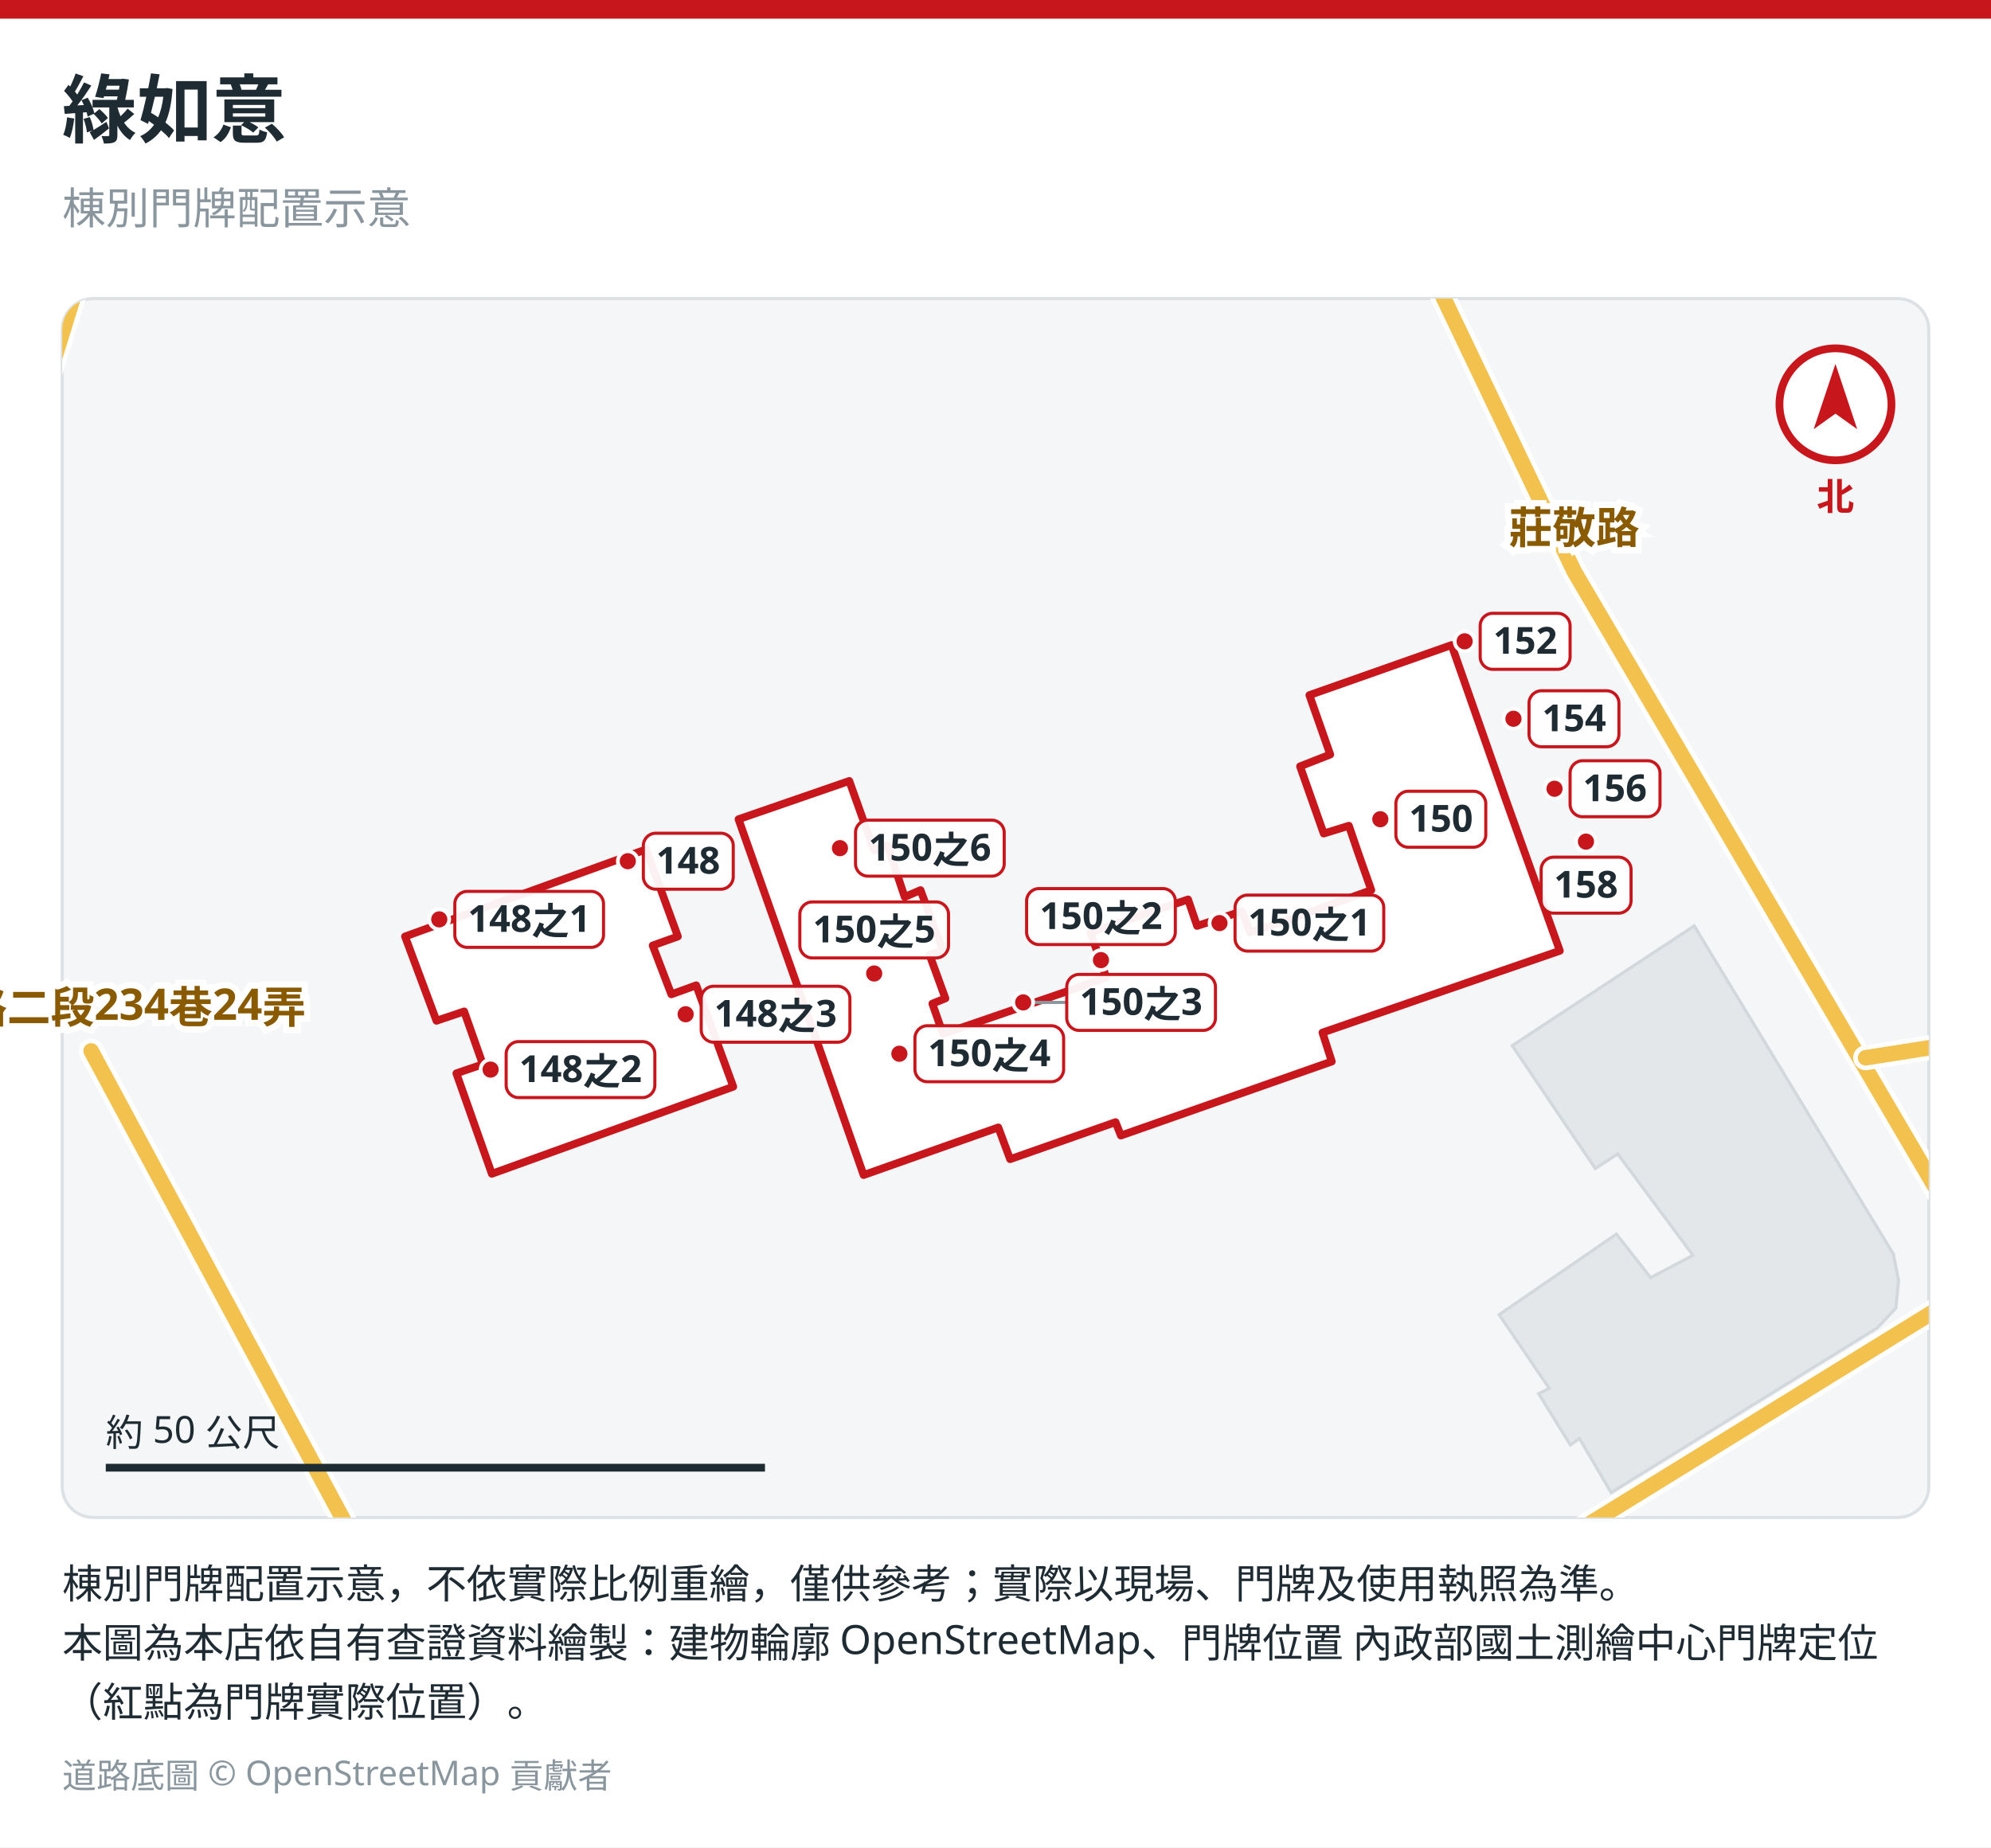
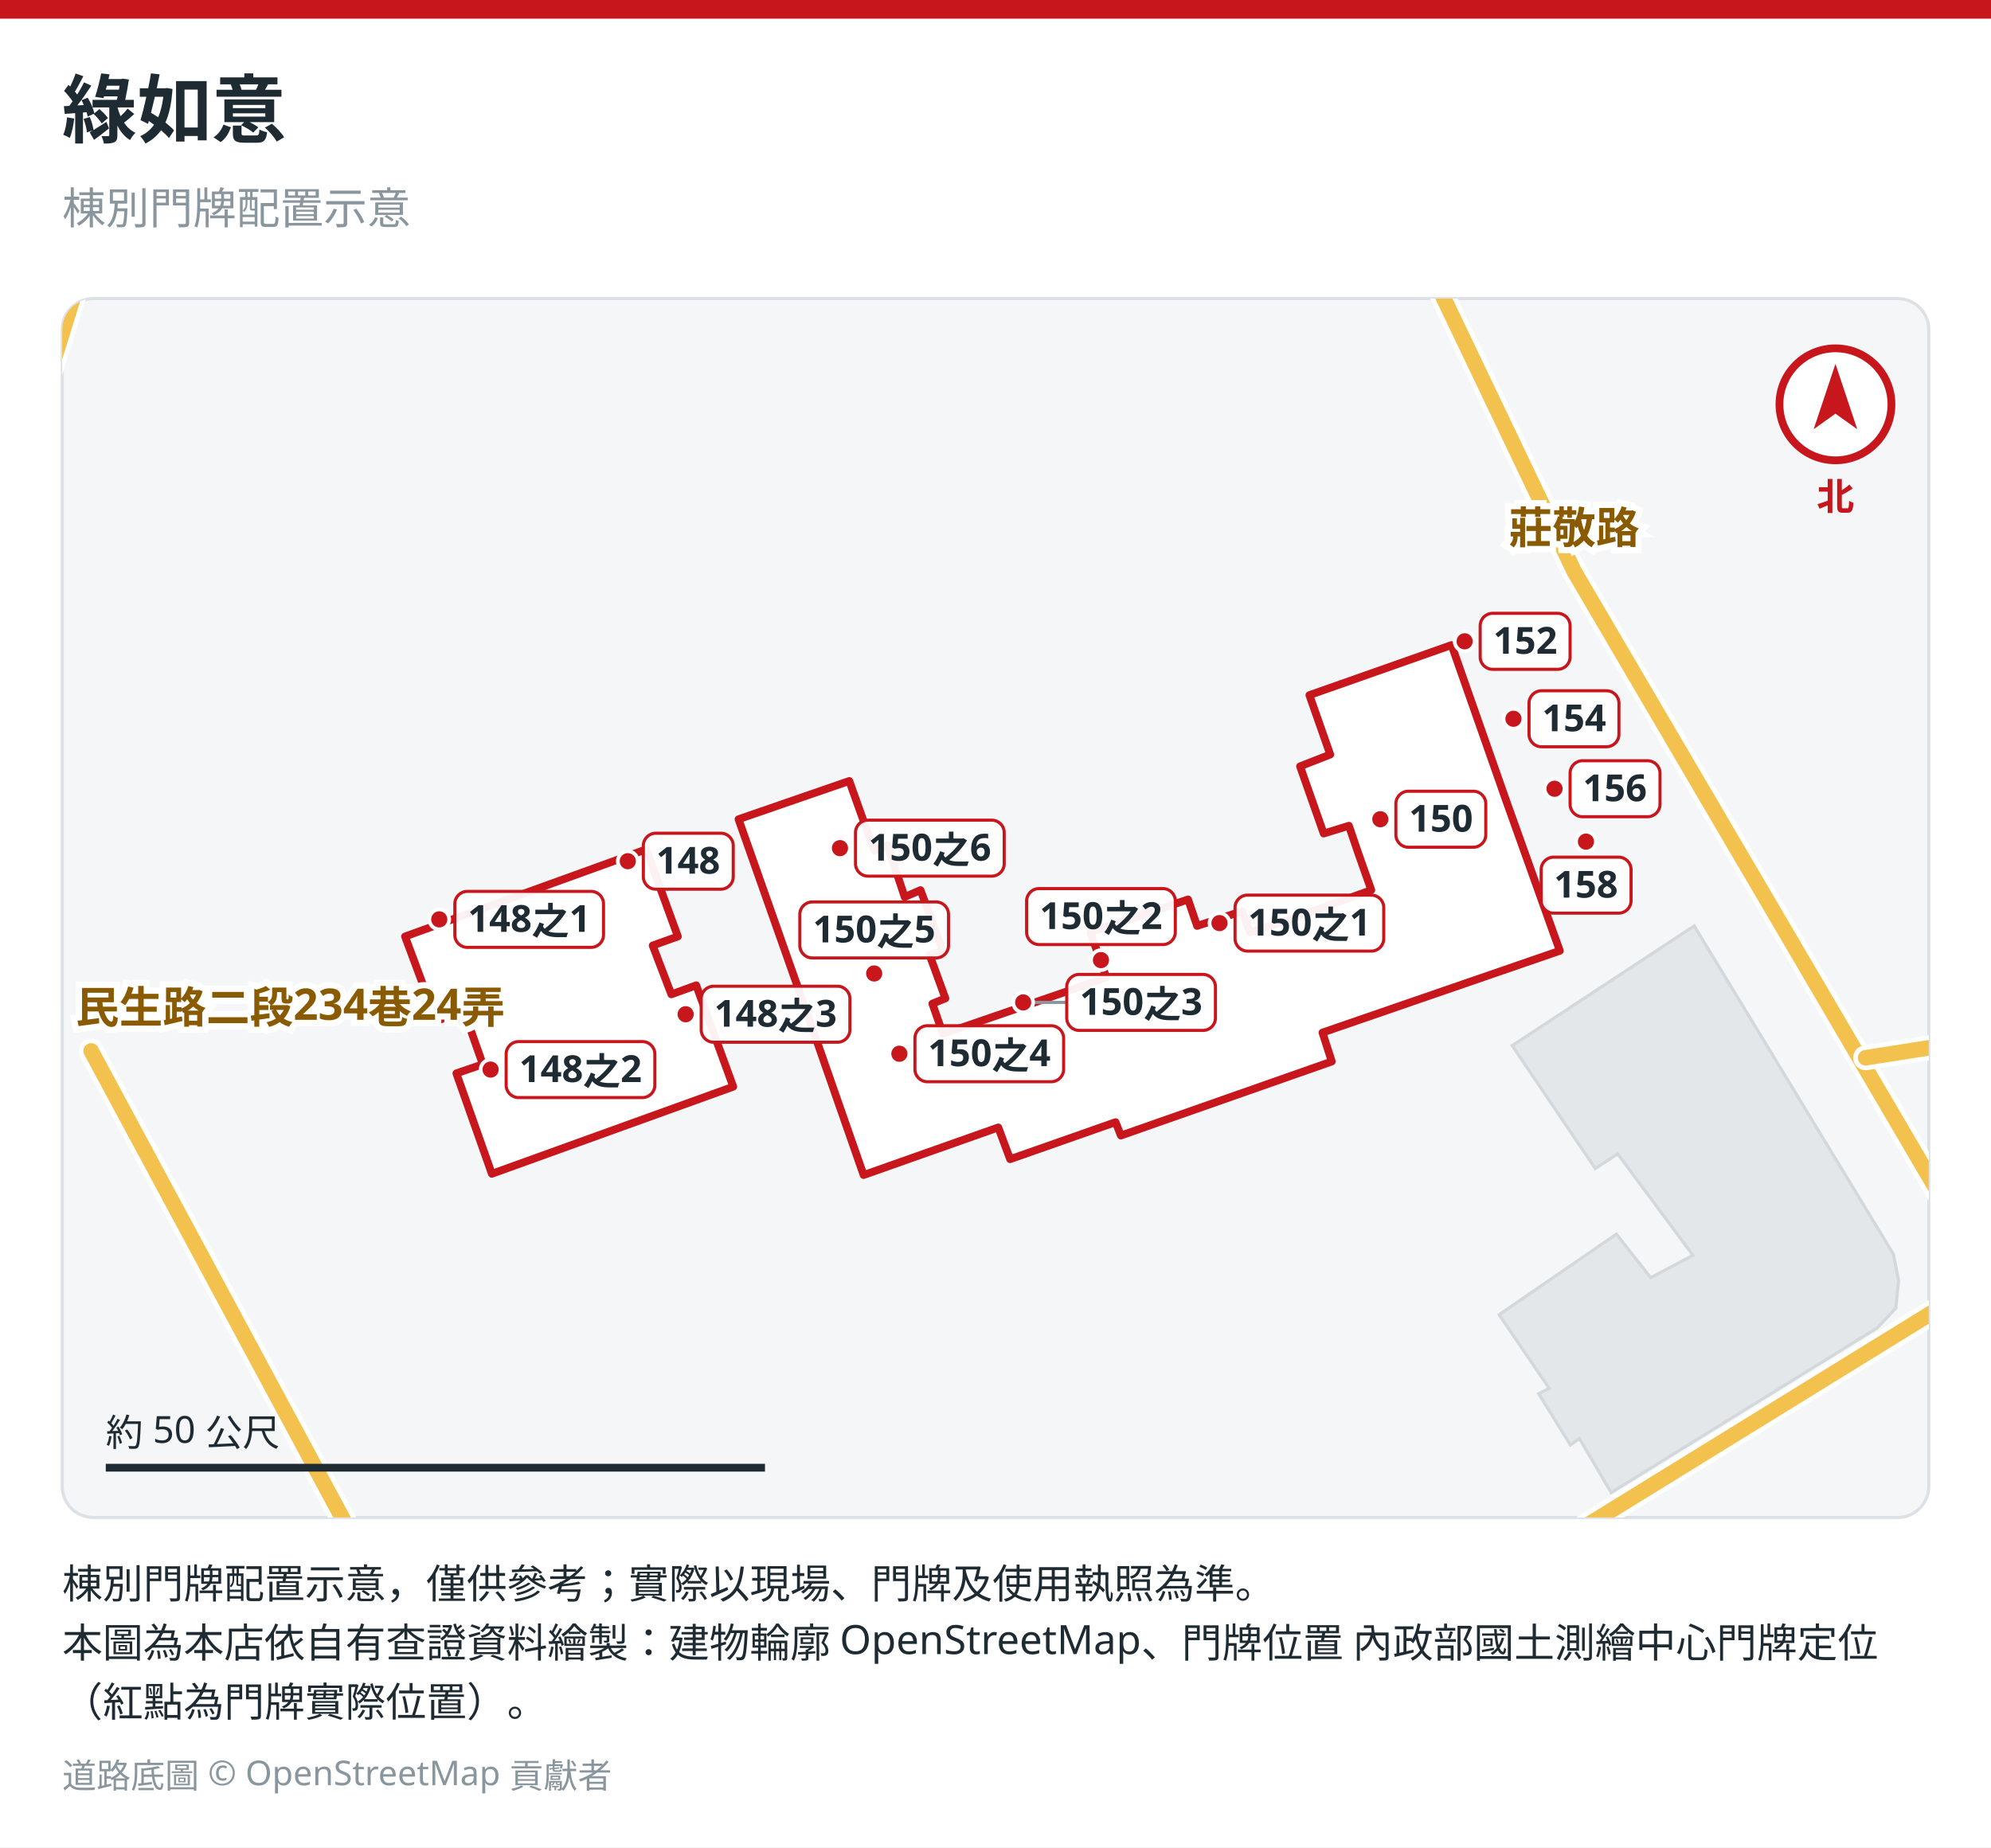
<svg xmlns="http://www.w3.org/2000/svg" viewBox="0 0 640 594" preserveAspectRatio="xMidYMin meet" style="width:100%;height:auto;max-width:1280px" font-family="Noto Sans TC, Microsoft JhengHei, PingFang TC, sans-serif">
  <rect width="100%" height="100%" fill="#FFFFFF" />
  <rect width="100%" height="6" fill="#C8161D" />
  <text x="20" y="44" font-size="24" font-weight="700" fill="#1F2B33">綠如意</text>
  <text x="20" y="72" font-size="14" fill="#8A969E">棟別門牌配置示意</text>
  <defs>
    <clipPath id="c">
      <rect x="20.0" y="96.0" width="600.0" height="391.9" rx="10" />
    </clipPath>
  </defs>
  <rect x="20.0" y="96.0" width="600.0" height="391.9" rx="10" fill="#F4F6F7" stroke="#DCE1E5" />
  <g clip-path="url(#c)">
    <path d="M815.8,521.4 L801.4,568.0 L782.3,604.9 L794.2,678.6 L807.7,669.3 L862.4,666.3 L858.2,605.7 L870.9,598.5 L1043.3,577.8 L1037.4,499.8 Z" fill="#E3E7EA" stroke="#D2D8DC" stroke-width="1" />
    <path d="M-197.0,-100.2 L-219.8,29.9 L-99.1,50.6 L-76.2,-79.4 Z" fill="#E3E7EA" stroke="#D2D8DC" stroke-width="1" />
    <path d="M-95.3,57.4 L-498.7,-26.5 L-520.7,-31.1 L-523.7,-9.5 L-524.9,-0.2 L-627.5,-17.6 L-605.0,-147.2 L-597.4,-191.7 L-594.8,-205.7 L-498.2,-194.7 L-499.9,-181.6 L-502.0,-166.3 L-463.5,-158.3 L-76.2,-79.4 Z" fill="#E3E7EA" stroke="#D2D8DC" stroke-width="1" />
    <path d="M591.2,4.9 L537.8,34.1 L500.9,-33.3 L554.8,-62.5 L563.7,-46.8 L580.6,-56.1 L600.1,-20.5 L582.3,-10.8 Z" fill="#E3E7EA" stroke="#D2D8DC" stroke-width="1" />
    <path d="M517.9,479.9 L603.5,426.9 L609.4,420.6 L610.3,411.7 L608.6,403.2 L544.6,297.7 L486.1,336.2 L512.8,375.7 L520.0,371.0 L544.2,403.6 L530.6,410.8 L519.6,396.8 L481.9,422.7 L498.0,446.4 L494.6,448.1 L504.8,464.6 L507.7,462.5 Z" fill="#E3E7EA" stroke="#D2D8DC" stroke-width="1" />
    <path d="M-41.4,325.7 L-29.2,271.4 L17.9,282.0 L5.6,336.2 Z" fill="#E3E7EA" stroke="#D2D8DC" stroke-width="1" />
    <path d="M-222.4,275.7 L-197.4,141.3 L-161.4,148.1 L-164.3,164.2 L-44.0,186.2 L-66.0,304.5 Z" fill="#E3E7EA" stroke="#D2D8DC" stroke-width="1" />
    <path d="M2247.2,-163.3 L2000.6,-109.5 L1742.9,-90.0 L1202.2,-101.5 L1003.5,-74.4 L916.2,-18.4 L845.0,49.0 L721.3,221.0 L699.7,307.9 L670.9,569.7 L528.9,796.4 L437.4,889.7 L336.5,966.8 L-118.1,1253.6" fill="none" stroke="#FFFFFF" stroke-width="10" stroke-linecap="round" stroke-linejoin="round" />
    <path d="M2247.2,-163.3 L2000.6,-109.5 L1742.9,-90.0 L1202.2,-101.5 L1003.5,-74.4 L916.2,-18.4 L845.0,49.0 L721.3,221.0 L699.7,307.9 L670.9,569.7 L528.9,796.4 L437.4,889.7 L336.5,966.8 L-118.1,1253.6" fill="none" stroke="#F2C14E" stroke-width="7" stroke-linecap="round" stroke-linejoin="round" />
    <path d="M-44.4,1301.5 L403.9,995.6 L589.5,809.1 L693.3,644.3 L732.3,504.0 L759.4,268.9 L820.4,155.3 L878.1,79.5 L959.0,3.6 L1045.9,-32.8 L1170.0,-55.7 L1715.8,-43.4 L2048.9,-68.8 L2273.5,-117.6" fill="none" stroke="#FFFFFF" stroke-width="10" stroke-linecap="round" stroke-linejoin="round" />
    <path d="M-44.4,1301.5 L403.9,995.6 L589.5,809.1 L693.3,644.3 L732.3,504.0 L759.4,268.9 L820.4,155.3 L878.1,79.5 L959.0,3.6 L1045.9,-32.8 L1170.0,-55.7 L1715.8,-43.4 L2048.9,-68.8 L2273.5,-117.6" fill="none" stroke="#F2C14E" stroke-width="7" stroke-linecap="round" stroke-linejoin="round" />
    <path d="M29.3,337.9 L173.8,606.6" fill="none" stroke="#FFFFFF" stroke-width="8" stroke-linecap="round" stroke-linejoin="round" />
    <path d="M29.3,337.9 L173.8,606.6" fill="none" stroke="#F2C14E" stroke-width="5" stroke-linecap="round" stroke-linejoin="round" />
    <path d="M637.8,411.7 L270.9,638.0 L173.8,606.6" fill="none" stroke="#FFFFFF" stroke-width="8" stroke-linecap="round" stroke-linejoin="round" />
    <path d="M637.8,411.7 L270.9,638.0 L173.8,606.6" fill="none" stroke="#F2C14E" stroke-width="5" stroke-linecap="round" stroke-linejoin="round" />
    <path d="M1751.0,-2507.9 L403.9,-429.5 L362.0,-339.6 L349.2,-261.2 L367.0,-107.4 L506.0,183.7 L686.1,490.9" fill="none" stroke="#FFFFFF" stroke-width="8" stroke-linecap="round" stroke-linejoin="round" />
    <path d="M1751.0,-2507.9 L403.9,-429.5 L362.0,-339.6 L349.2,-261.2 L367.0,-107.4 L506.0,183.7 L686.1,490.9" fill="none" stroke="#F2C14E" stroke-width="5" stroke-linecap="round" stroke-linejoin="round" />
    <path d="M1744.6,657.9 L1692.1,727.8 L1588.7,803.6 L1485.7,834.6 L952.2,893.0 L878.9,888.8 L820.4,868.5 L693.3,644.3 L648.0,612.5" fill="none" stroke="#FFFFFF" stroke-width="8" stroke-linecap="round" stroke-linejoin="round" />
    <path d="M1744.6,657.9 L1692.1,727.8 L1588.7,803.6 L1485.7,834.6 L952.2,893.0 L878.9,888.8 L820.4,868.5 L693.3,644.3 L648.0,612.5" fill="none" stroke="#F2C14E" stroke-width="5" stroke-linecap="round" stroke-linejoin="round" />
    <path d="M699.7,307.9 L667.1,329.5 L599.7,340.1" fill="none" stroke="#FFFFFF" stroke-width="8" stroke-linecap="round" stroke-linejoin="round" />
    <path d="M699.7,307.9 L667.1,329.5 L599.7,340.1" fill="none" stroke="#F2C14E" stroke-width="5" stroke-linecap="round" stroke-linejoin="round" />
    <path d="M45.4,-201.5 L57.7,-15.0 L2.6,163.4" fill="none" stroke="#FFFFFF" stroke-width="8" stroke-linecap="round" stroke-linejoin="round" />
    <path d="M45.4,-201.5 L57.7,-15.0 L2.6,163.4" fill="none" stroke="#F2C14E" stroke-width="5" stroke-linecap="round" stroke-linejoin="round" />
    <path d="M149.2,325.2 L140.3,328.2 L130.2,301.1 L207.7,273.1 L217.9,301.1 L209.8,304.0 L215.8,319.7 L223.8,316.8 L235.7,349.4 L158.1,377.4 L146.7,345.1 L155.2,342.2 Z" fill="#FFFFFF" stroke="#C8161D" stroke-width="2.5" stroke-linejoin="round" />
    <path d="M290.8,288.4 L285.3,271.8 L281.0,273.5 L273.0,251.1 L237.4,263.4 L262.8,335.4 L277.6,377.8 L320.9,362.5 L324.7,372.7 L358.6,360.8 L360.3,365.1 L428.1,341.3 L425.1,332.0 L501.4,305.7 L484.0,257.0 L466.6,207.4 L420.9,223.5 L427.6,242.6 L417.9,246.4 L425.5,268.0 L433.6,265.5 L436.5,274.0 L440.8,286.2 L412.4,296.4 L401.8,299.8 L399.2,293.0 L384.8,297.7 L381.9,289.2 L350.5,299.8 L355.6,314.2 L343.7,318.5 L309.4,330.3 L303.1,332.4 L299.7,322.7 L303.9,321.0 L298.8,307.0 L303.1,305.7 L295.9,286.2 Z" fill="#FFFFFF" stroke="#C8161D" stroke-width="2.5" stroke-linejoin="round" />
  </g>
-   <text x="29.3" y="328.9" font-size="14" font-weight="700" fill="#8A5A00" text-anchor="middle" stroke="#FFFFFF" stroke-width="4" paint-order="stroke">民生路二段234巷24弄</text>
+   <text x="93.3" y="328.9" font-size="14" font-weight="700" fill="#8A5A00" text-anchor="middle" stroke="#FFFFFF" stroke-width="4" paint-order="stroke">民生路二段234巷24弄</text>
  <text x="506.0" y="174.7" font-size="14" font-weight="700" fill="#8A5A00" text-anchor="middle" stroke="#FFFFFF" stroke-width="4" paint-order="stroke">莊敬路</text>
  <line x1="328.9" y1="322.3" x2="342.9" y2="322.3" stroke="#8A969E" stroke-width="1" />
  <circle cx="141.2" cy="295.6" r="3.2" fill="#C8161D" stroke="#FFFFFF" stroke-width="1.2" />
  <circle cx="157.7" cy="343.9" r="3.2" fill="#C8161D" stroke="#FFFFFF" stroke-width="1.2" />
  <circle cx="201.8" cy="276.9" r="3.2" fill="#C8161D" stroke="#FFFFFF" stroke-width="1.2" />
  <circle cx="220.4" cy="326.1" r="3.2" fill="#C8161D" stroke="#FFFFFF" stroke-width="1.2" />
  <circle cx="270.0" cy="272.7" r="3.2" fill="#C8161D" stroke="#FFFFFF" stroke-width="1.2" />
  <circle cx="281.0" cy="313.0" r="3.2" fill="#C8161D" stroke="#FFFFFF" stroke-width="1.2" />
  <circle cx="289.1" cy="338.8" r="3.2" fill="#C8161D" stroke="#FFFFFF" stroke-width="1.2" />
  <circle cx="328.9" cy="322.3" r="3.2" fill="#C8161D" stroke="#FFFFFF" stroke-width="1.2" />
  <circle cx="353.9" cy="308.7" r="3.2" fill="#C8161D" stroke="#FFFFFF" stroke-width="1.2" />
  <circle cx="392.0" cy="296.8" r="3.2" fill="#C8161D" stroke="#FFFFFF" stroke-width="1.2" />
  <circle cx="443.7" cy="263.4" r="3.2" fill="#C8161D" stroke="#FFFFFF" stroke-width="1.2" />
  <circle cx="470.8" cy="206.2" r="3.2" fill="#C8161D" stroke="#FFFFFF" stroke-width="1.2" />
  <circle cx="486.5" cy="231.1" r="3.2" fill="#C8161D" stroke="#FFFFFF" stroke-width="1.2" />
  <circle cx="499.7" cy="253.6" r="3.2" fill="#C8161D" stroke="#FFFFFF" stroke-width="1.2" />
  <circle cx="509.8" cy="270.6" r="3.2" fill="#C8161D" stroke="#FFFFFF" stroke-width="1.2" />
  <rect x="146.2" y="286.6" width="47.8" height="18.0" rx="4" fill="#FFFFFF" fill-opacity="0.94" stroke="#C8161D" stroke-width="1" />
  <text x="170.1" y="299.6" font-size="12" font-weight="700" fill="#1F2B33" text-anchor="middle">148之1</text>
  <rect x="162.7" y="334.9" width="47.8" height="18.0" rx="4" fill="#FFFFFF" fill-opacity="0.94" stroke="#C8161D" stroke-width="1" />
  <text x="186.6" y="347.9" font-size="12" font-weight="700" fill="#1F2B33" text-anchor="middle">148之2</text>
  <rect x="206.8" y="267.9" width="28.9" height="18.0" rx="4" fill="#FFFFFF" fill-opacity="0.94" stroke="#C8161D" stroke-width="1" />
  <text x="221.2" y="280.9" font-size="12" font-weight="700" fill="#1F2B33" text-anchor="middle">148</text>
  <rect x="225.4" y="317.1" width="47.8" height="18.0" rx="4" fill="#FFFFFF" fill-opacity="0.94" stroke="#C8161D" stroke-width="1" />
  <text x="249.3" y="330.1" font-size="12" font-weight="700" fill="#1F2B33" text-anchor="middle">148之3</text>
  <rect x="275.0" y="263.7" width="47.8" height="18.0" rx="4" fill="#FFFFFF" fill-opacity="0.94" stroke="#C8161D" stroke-width="1" />
  <text x="298.9" y="276.7" font-size="12" font-weight="700" fill="#1F2B33" text-anchor="middle">150之6</text>
  <rect x="257.1" y="290.0" width="47.8" height="18.0" rx="4" fill="#FFFFFF" fill-opacity="0.94" stroke="#C8161D" stroke-width="1" />
  <text x="281.0" y="303.0" font-size="12" font-weight="700" fill="#1F2B33" text-anchor="middle">150之5</text>
  <rect x="294.1" y="329.8" width="47.8" height="18.0" rx="4" fill="#FFFFFF" fill-opacity="0.94" stroke="#C8161D" stroke-width="1" />
  <text x="318.0" y="342.8" font-size="12" font-weight="700" fill="#1F2B33" text-anchor="middle">150之4</text>
  <rect x="342.9" y="313.3" width="47.8" height="18.0" rx="4" fill="#FFFFFF" fill-opacity="0.94" stroke="#C8161D" stroke-width="1" />
  <text x="366.8" y="326.3" font-size="12" font-weight="700" fill="#1F2B33" text-anchor="middle">150之3</text>
  <rect x="330.0" y="285.7" width="47.8" height="18.0" rx="4" fill="#FFFFFF" fill-opacity="0.94" stroke="#C8161D" stroke-width="1" />
  <text x="353.9" y="298.7" font-size="12" font-weight="700" fill="#1F2B33" text-anchor="middle">150之2</text>
  <rect x="397.0" y="287.8" width="47.8" height="18.0" rx="4" fill="#FFFFFF" fill-opacity="0.94" stroke="#C8161D" stroke-width="1" />
  <text x="420.9" y="300.8" font-size="12" font-weight="700" fill="#1F2B33" text-anchor="middle">150之1</text>
  <rect x="448.7" y="254.4" width="28.9" height="18.0" rx="4" fill="#FFFFFF" fill-opacity="0.94" stroke="#C8161D" stroke-width="1" />
  <text x="463.2" y="267.4" font-size="12" font-weight="700" fill="#1F2B33" text-anchor="middle">150</text>
  <rect x="475.8" y="197.2" width="28.9" height="18.0" rx="4" fill="#FFFFFF" fill-opacity="0.94" stroke="#C8161D" stroke-width="1" />
  <text x="490.3" y="210.2" font-size="12" font-weight="700" fill="#1F2B33" text-anchor="middle">152</text>
  <rect x="491.5" y="222.1" width="28.9" height="18.0" rx="4" fill="#FFFFFF" fill-opacity="0.94" stroke="#C8161D" stroke-width="1" />
  <text x="506.0" y="235.1" font-size="12" font-weight="700" fill="#1F2B33" text-anchor="middle">154</text>
  <rect x="504.7" y="244.6" width="28.9" height="18.0" rx="4" fill="#FFFFFF" fill-opacity="0.94" stroke="#C8161D" stroke-width="1" />
  <text x="519.1" y="257.6" font-size="12" font-weight="700" fill="#1F2B33" text-anchor="middle">156</text>
  <rect x="495.4" y="275.6" width="28.9" height="18.0" rx="4" fill="#FFFFFF" fill-opacity="0.94" stroke="#C8161D" stroke-width="1" />
  <text x="509.8" y="288.6" font-size="12" font-weight="700" fill="#1F2B33" text-anchor="middle">158</text>
  <circle cx="590.0" cy="130.0" r="18" fill="#FFFFFF" stroke="#C8161D" stroke-width="2.5" />
  <path d="M590.0,117.0 L597.0,138.0 L590.0,133.0 L583.0,138.0 Z" fill="#C8161D" />
  <text x="590.0" y="164.0" font-size="12" font-weight="700" fill="#C8161D" text-anchor="middle">北</text>
  <line x1="34.0" y1="471.9" x2="245.9" y2="471.9" stroke="#1F2B33" stroke-width="2.5" />
  <text x="34.0" y="464.9" font-size="12" fill="#1F2B33">約 50 公尺</text>
-   <text x="20" y="513.9" font-size="13" fill="#1F2B33">棟別門牌配置示意，不依實際比例重繪，僅供參考；實際以現場、門牌及使用執照為準。</text>
+   <text x="20" y="513.9" font-size="13" fill="#1F2B33">棟別門牌配置示意，僅供參考；實際以現場、門牌及使用執照為準。</text>
  <text x="20" y="532.9" font-size="13" fill="#1F2B33">本圖為本店依自有查證資料繪製：建物輪廓 OpenStreetMap、門牌位置 內政部國土測繪中心門牌定位</text>
  <text x="20" y="551.9" font-size="13" fill="#1F2B33">（紅點為門牌實際位置）。</text>
  <text x="20" y="574.9" font-size="11" fill="#8A969E">道路底圖 © OpenStreetMap 貢獻者</text>
</svg>
